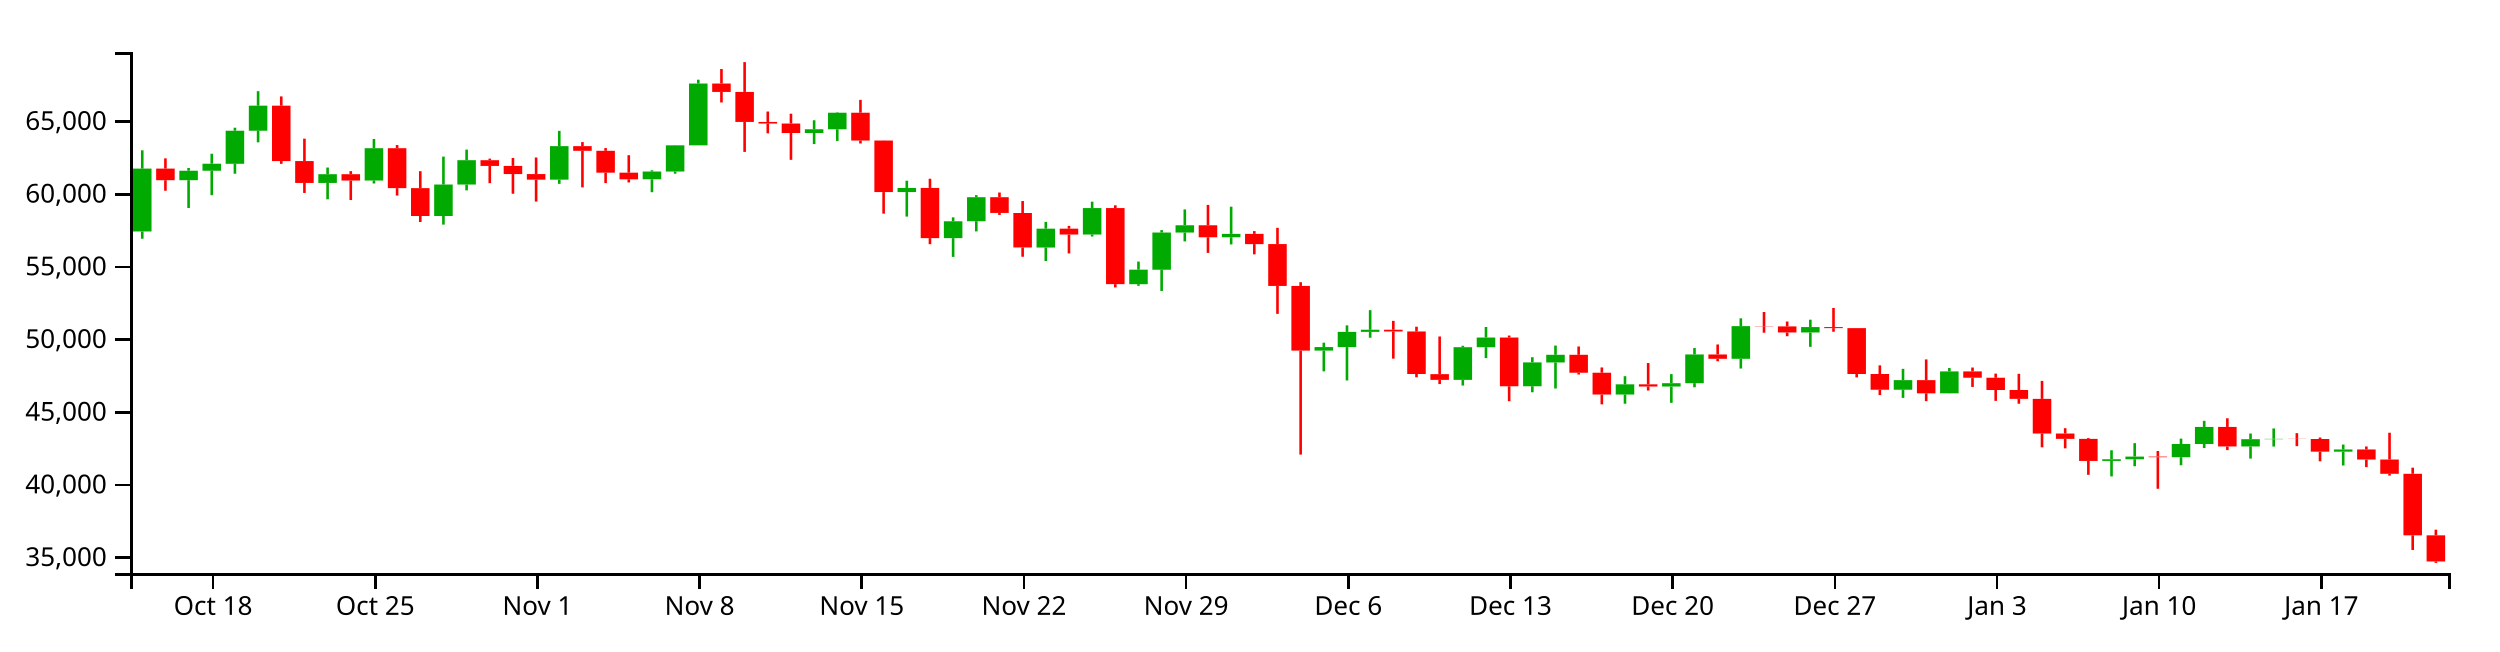
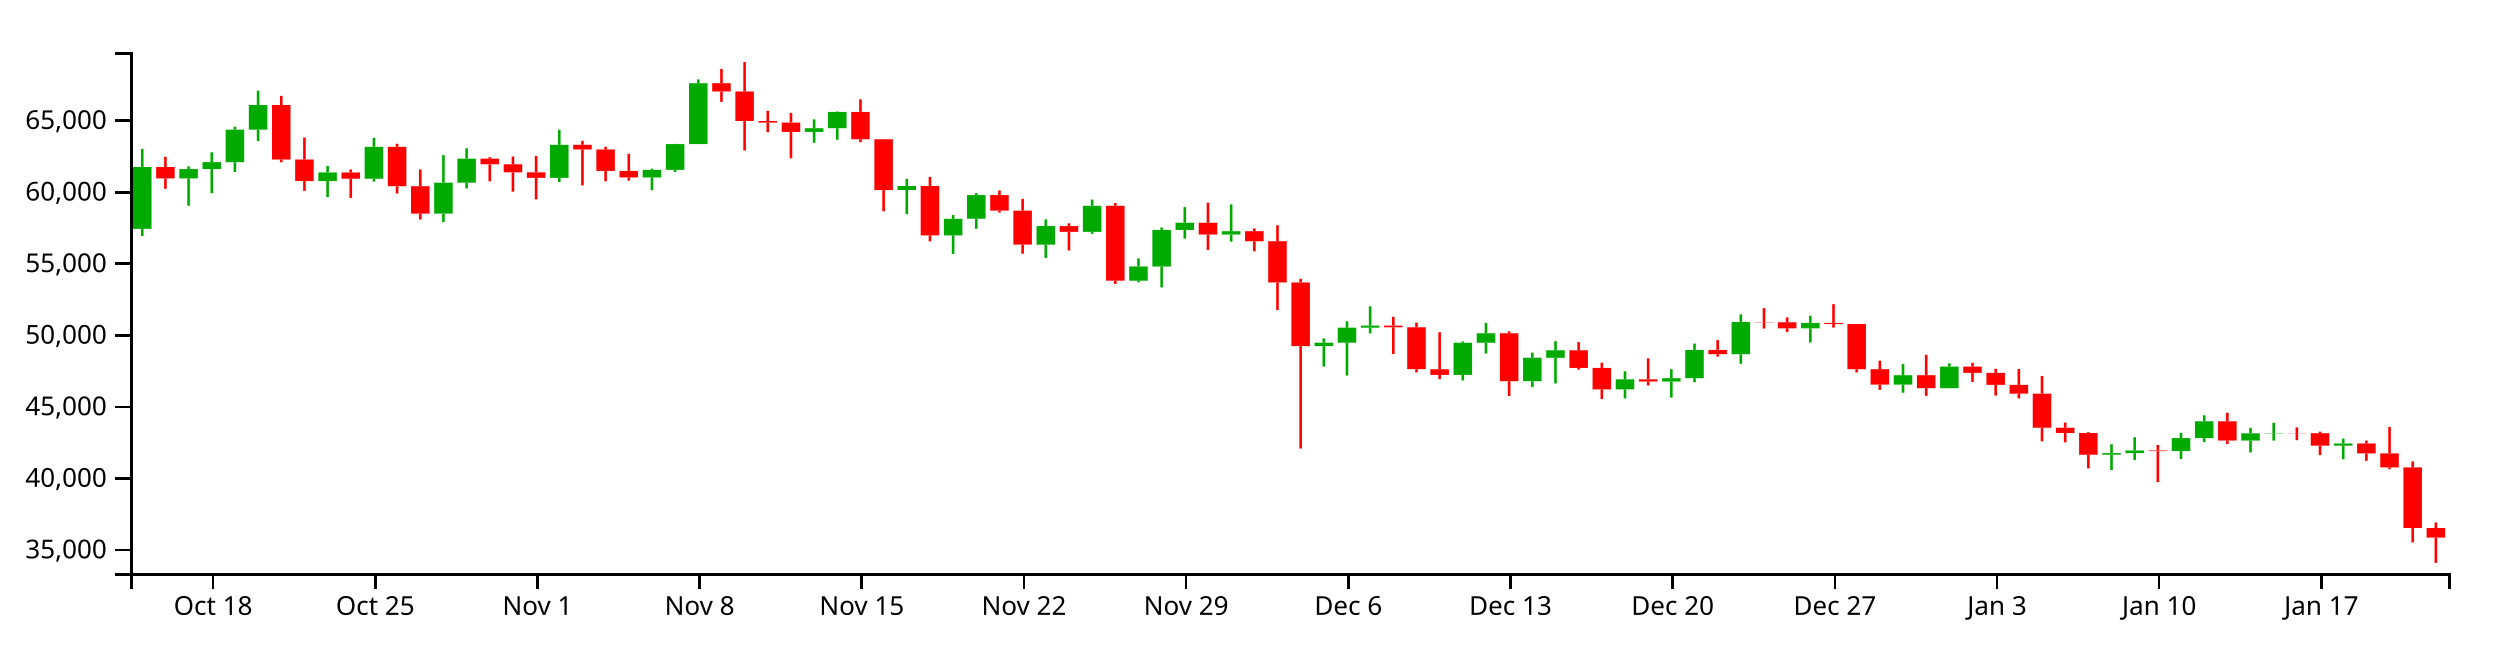
<svg xmlns="http://www.w3.org/2000/svg" version="1.1" width="960" height="250">
  <g transform="translate(50,20)">
    <style>.axis path,.axis line{fill:none;stroke:#000;shape-rendering:crispEdges;}path.candle{stroke:#000000;}path.candle.body{stroke-width:0;}path.candle.up{fill:#00AA00;stroke:#00AA00;}path.candle.down{fill:#FF0000;stroke:#FF0000;}</style>
    <g class="candlestick">
      <g class="data">
-         <path class="candle body up" d="M 1.068 68.892 l 7.117 0 L 8.185 44.751 l -7.117 0 L 1.068 68.892 M 18.86 49.199 l 7.117 0 L 25.978 45.555 l -7.117 0 L 18.86 49.199 M 27.757 45.555 l 7.117 0 L 34.874 42.867 l -7.117 0 L 27.757 45.555 M 36.653 42.891 l 7.117 0 L 43.77 30.191 l -7.117 0 L 36.653 42.891 M 45.55 30.191 l 7.117 0 L 52.667 20.585 l -7.117 0 L 45.55 30.191 M 72.239 50.245 l 7.117 0 L 79.356 46.904 l -7.117 0 L 72.239 50.245 M 90.032 49.33 l 7.117 0 L 97.149 36.9 l -7.117 0 L 90.032 49.33 M 116.721 62.944 l 7.117 0 L 123.838 50.872 l -7.117 0 L 116.721 62.944 M 125.618 50.872 l 7.117 0 L 132.735 41.506 l -7.117 0 L 125.618 50.872 M 161.204 49.001 l 7.117 0 L 168.321 36.112 l -7.117 0 L 161.204 49.001 M 196.789 48.839 l 7.117 0 L 203.906 45.878 l -7.117 0 L 196.789 48.839 M 205.686 45.878 l 7.117 0 L 212.803 35.813 l -7.117 0 L 205.686 45.878 M 214.582 35.813 l 7.117 0 L 221.699 12.075 l -7.117 0 L 214.582 35.813 M 259.064 31.075 l 7.117 0 L 266.182 29.636 l -7.117 0 L 259.064 31.075 M 267.961 29.636 l 7.117 0 L 275.078 23.278 l -7.117 0 L 267.961 29.636 M 294.65 53.758 l 7.117 0 L 301.767 52.162 l -7.117 0 L 294.65 53.758 M 312.443 71.439 l 7.117 0 L 319.56 64.96 l -7.117 0 L 312.443 71.439 M 321.339 64.933 l 7.117 0 L 328.457 55.72 l -7.117 0 L 321.339 64.933 M 348.029 75.055 l 7.117 0 L 355.146 67.812 l -7.117 0 L 348.029 75.055 M 365.822 70.062 l 7.117 0 L 372.939 59.891 l -7.117 0 L 365.822 70.062 M 383.615 89.123 l 7.117 0 L 390.732 83.556 l -7.117 0 L 383.615 89.123 M 392.511 83.581 l 7.117 0 L 399.628 69.299 l -7.117 0 L 392.511 83.581 M 401.407 69.299 l 7.117 0 L 408.525 66.501 l -7.117 0 L 401.407 69.299 M 419.2 71.11 l 7.117 0 L 426.317 69.806 l -7.117 0 L 419.2 71.11 M 454.786 114.641 l 7.117 0 L 461.903 113.28 l -7.117 0 L 454.786 114.641 M 463.683 113.28 l 7.117 0 L 470.8 107.443 l -7.117 0 L 463.683 113.28 M 472.579 107.443 l 7.117 0 L 479.696 106.622 l -7.117 0 L 472.579 107.443 M 508.165 125.873 l 7.117 0 L 515.282 113.315 l -7.117 0 L 508.165 125.873 M 517.061 113.315 l 7.117 0 L 524.178 109.609 l -7.117 0 L 517.061 113.315 M 534.854 128.316 l 7.117 0 L 541.971 119.159 l -7.117 0 L 534.854 128.316 M 543.75 119.194 l 7.117 0 L 550.868 116.246 l -7.117 0 L 543.75 119.194 M 570.44 131.492 l 7.117 0 L 577.557 127.581 l -7.117 0 L 570.44 131.492 M 588.233 128.437 l 7.117 0 L 595.35 127.136 l -7.117 0 L 588.233 128.437 M 597.129 127.136 l 7.117 0 L 604.246 116.107 l -7.117 0 L 597.129 127.136 M 614.922 117.791 l 7.117 0 L 622.039 105.228 l -7.117 0 L 614.922 117.791 M 641.611 107.679 l 7.117 0 L 648.729 105.581 l -7.117 0 L 641.611 107.679 M 677.197 129.646 l 7.117 0 L 684.314 125.982 l -7.117 0 L 677.197 129.646 M 694.99 131.028 l 7.117 0 L 702.107 122.623 l -7.117 0 L 694.99 131.028 M 757.265 156.989 l 7.117 0 L 764.382 156.357 l -7.117 0 L 757.265 156.989 M 766.162 156.357 l 7.117 0 L 773.279 155.324 l -7.117 0 L 766.162 156.357 M 783.954 155.56 l 7.117 0 L 791.072 150.498 l -7.117 0 L 783.954 155.56 M 792.851 150.498 l 7.117 0 L 799.968 143.947 l -7.117 0 L 792.851 150.498 M 810.644 151.452 l 7.117 0 L 817.761 148.652 l -7.117 0 L 810.644 151.452 M 819.54 148.652 l 7.117 0 L 826.657 148.516 l -7.117 0 L 819.54 148.652 M 846.23 153.443 l 7.117 0 L 853.347 152.603 l -7.117 0 L 846.23 153.443" />
-         <path class="candle body down" d="M 9.964 44.751 l 7.117 0 L 17.081 49.199 l -7.117 0 L 9.964 44.751 M 54.446 20.585 l 7.117 0 L 61.563 41.844 l -7.117 0 L 54.446 20.585 M 63.343 41.844 l 7.117 0 L 70.46 50.245 l -7.117 0 L 63.343 41.844 M 81.136 46.904 l 7.117 0 L 88.253 49.33 l -7.117 0 L 81.136 46.904 M 98.928 36.9 l 7.117 0 L 106.046 52.251 l -7.117 0 L 98.928 36.9 M 107.825 52.251 l 7.117 0 L 114.942 62.944 l -7.117 0 L 107.825 52.251 M 134.514 41.506 l 7.117 0 L 141.631 43.708 l -7.117 0 L 134.514 41.506 M 143.411 43.708 l 7.117 0 L 150.528 46.831 l -7.117 0 L 143.411 43.708 M 152.307 46.831 l 7.117 0 L 159.424 49.001 l -7.117 0 L 152.307 46.831 M 170.1 36.109 l 7.117 0 L 177.217 37.918 l -7.117 0 L 170.1 36.109 M 178.996 37.918 l 7.117 0 L 186.114 46.3 l -7.117 0 L 178.996 37.918 M 187.893 46.3 l 7.117 0 L 195.01 48.856 l -7.117 0 L 187.893 46.3 M 223.479 12.075 l 7.117 0 L 230.596 15.303 l -7.117 0 L 223.479 12.075 M 232.375 15.303 l 7.117 0 L 239.492 26.832 l -7.117 0 L 232.375 15.303 M 241.271 26.832 l 7.117 0 L 248.389 27.436 l -7.117 0 L 241.271 26.832 M 250.168 27.436 l 7.117 0 L 257.285 31.075 l -7.117 0 L 250.168 27.436 M 276.857 23.278 l 7.117 0 L 283.974 33.953 l -7.117 0 L 276.857 23.278 M 285.754 33.953 l 7.117 0 L 292.871 53.758 l -7.117 0 L 285.754 33.953 M 303.547 52.162 l 7.117 0 L 310.664 71.439 l -7.117 0 L 303.547 52.162 M 330.236 55.72 l 7.117 0 L 337.353 61.779 l -7.117 0 L 330.236 55.72 M 339.132 61.803 l 7.117 0 L 346.25 75.036 l -7.117 0 L 339.132 61.803 M 356.925 67.812 l 7.117 0 L 364.042 70.062 l -7.117 0 L 356.925 67.812 M 374.718 59.891 l 7.117 0 L 381.835 89.108 l -7.117 0 L 374.718 59.891 M 410.304 66.501 l 7.117 0 L 417.421 71.11 l -7.117 0 L 410.304 66.501 M 428.097 69.806 l 7.117 0 L 435.214 73.735 l -7.117 0 L 428.097 69.806 M 436.993 73.713 l 7.117 0 L 444.11 89.808 l -7.117 0 L 436.993 73.713 M 445.89 89.808 l 7.117 0 L 453.007 114.641 l -7.117 0 L 445.89 89.808 M 481.475 106.622 l 7.117 0 L 488.593 107.28 l -7.117 0 L 481.475 106.622 M 490.372 107.28 l 7.117 0 L 497.489 123.611 l -7.117 0 L 490.372 107.28 M 499.268 123.666 l 7.117 0 L 506.385 125.873 l -7.117 0 L 499.268 123.666 M 525.958 109.609 l 7.117 0 L 533.075 128.316 l -7.117 0 L 525.958 109.609 M 552.647 116.246 l 7.117 0 L 559.764 123.127 l -7.117 0 L 552.647 116.246 M 561.543 123.127 l 7.117 0 L 568.661 131.507 l -7.117 0 L 561.543 123.127 M 579.336 127.581 l 7.117 0 L 586.453 128.437 l -7.117 0 L 579.336 127.581 M 606.026 116.12 l 7.117 0 L 613.143 117.792 l -7.117 0 L 606.026 116.12 M 623.818 105.228 l 7.117 0 L 630.936 105.333 l -7.117 0 L 623.818 105.228 M 632.715 105.333 l 7.117 0 L 639.832 107.679 l -7.117 0 L 632.715 105.333 M 650.508 105.581 l 7.117 0 L 657.625 105.995 l -7.117 0 L 650.508 105.581 M 659.404 105.995 l 7.117 0 L 666.521 123.622 l -7.117 0 L 659.404 105.995 M 668.301 123.622 l 7.117 0 L 675.418 129.646 l -7.117 0 L 668.301 123.622 M 686.094 125.982 l 7.117 0 L 693.211 131.028 l -7.117 0 L 686.094 125.982 M 703.886 122.623 l 7.117 0 L 711.004 125.06 l -7.117 0 L 703.886 122.623 M 712.783 125.06 l 7.117 0 L 719.9 129.749 l -7.117 0 L 712.783 125.06 M 721.679 129.749 l 7.117 0 L 728.796 133.177 l -7.117 0 L 721.679 129.749 M 730.576 133.177 l 7.117 0 L 737.693 146.468 l -7.117 0 L 730.576 133.177 M 739.472 146.468 l 7.117 0 L 746.589 148.527 l -7.117 0 L 739.472 146.468 M 748.369 148.527 l 7.117 0 L 755.486 156.989 l -7.117 0 L 748.369 148.527 M 775.058 155.324 l 7.117 0 L 782.175 155.56 l -7.117 0 L 775.058 155.324 M 801.747 143.948 l 7.117 0 L 808.864 151.442 l -7.117 0 L 801.747 143.948 M 828.437 148.516 l 7.117 0 L 835.554 148.586 l -7.117 0 L 828.437 148.516 M 837.333 148.586 l 7.117 0 L 844.45 153.443 l -7.117 0 L 837.333 148.586 M 855.126 152.603 l 7.117 0 L 862.243 156.467 l -7.117 0 L 855.126 152.603 M 864.022 156.467 l 7.117 0 L 871.14 161.932 l -7.117 0 L 864.022 156.467 M 872.919 161.932 l 7.117 0 L 880.036 185.577 l -7.117 0 L 872.919 161.932 M 881.815 185.577 l 7.117 0 L 888.932 195.592 l -7.117 0 L 881.815 185.577" />
+         <path class="candle body up" d="M 1.068 67.883 l 7.117 0 L 8.185 44.117 l -7.117 0 L 1.068 67.883 M 18.86 48.496 l 7.117 0 L 25.978 44.909 l -7.117 0 L 18.86 48.496 M 27.757 44.909 l 7.117 0 L 34.874 42.262 l -7.117 0 L 27.757 44.909 M 36.653 42.286 l 7.117 0 L 43.77 29.783 l -7.117 0 L 36.653 42.286 M 45.55 29.783 l 7.117 0 L 52.667 20.326 l -7.117 0 L 45.55 29.783 M 72.239 49.526 l 7.117 0 L 79.356 46.236 l -7.117 0 L 72.239 49.526 M 90.032 48.624 l 7.117 0 L 97.149 36.388 l -7.117 0 L 90.032 48.624 M 116.721 62.027 l 7.117 0 L 123.838 50.143 l -7.117 0 L 116.721 62.027 M 125.618 50.143 l 7.117 0 L 132.735 40.922 l -7.117 0 L 125.618 50.143 M 161.204 48.301 l 7.117 0 L 168.321 35.612 l -7.117 0 L 161.204 48.301 M 196.789 48.141 l 7.117 0 L 203.906 45.226 l -7.117 0 L 196.789 48.141 M 205.686 45.226 l 7.117 0 L 212.803 35.317 l -7.117 0 L 205.686 45.226 M 214.582 35.317 l 7.117 0 L 221.699 11.948 l -7.117 0 L 214.582 35.317 M 259.064 30.653 l 7.117 0 L 266.182 29.237 l -7.117 0 L 259.064 30.653 M 267.961 29.237 l 7.117 0 L 275.078 22.976 l -7.117 0 L 267.961 29.237 M 294.65 52.984 l 7.117 0 L 301.767 51.413 l -7.117 0 L 294.65 52.984 M 312.443 70.391 l 7.117 0 L 319.56 64.012 l -7.117 0 L 312.443 70.391 M 321.339 63.986 l 7.117 0 L 328.457 54.915 l -7.117 0 L 321.339 63.986 M 348.029 73.951 l 7.117 0 L 355.146 66.821 l -7.117 0 L 348.029 73.951 M 365.822 69.035 l 7.117 0 L 372.939 59.022 l -7.117 0 L 365.822 69.035 M 383.615 87.801 l 7.117 0 L 390.732 82.32 l -7.117 0 L 383.615 87.801 M 392.511 82.345 l 7.117 0 L 399.628 68.285 l -7.117 0 L 392.511 82.345 M 401.407 68.285 l 7.117 0 L 408.525 65.529 l -7.117 0 L 401.407 68.285 M 419.2 70.067 l 7.117 0 L 426.317 68.784 l -7.117 0 L 419.2 70.067 M 454.786 112.924 l 7.117 0 L 461.903 111.583 l -7.117 0 L 454.786 112.924 M 463.683 111.583 l 7.117 0 L 470.8 105.837 l -7.117 0 L 463.683 111.583 M 472.579 105.837 l 7.117 0 L 479.696 105.029 l -7.117 0 L 472.579 105.837 M 508.165 123.981 l 7.117 0 L 515.282 111.618 l -7.117 0 L 508.165 123.981 M 517.061 111.618 l 7.117 0 L 524.178 107.969 l -7.117 0 L 517.061 111.618 M 534.854 126.386 l 7.117 0 L 541.971 117.371 l -7.117 0 L 534.854 126.386 M 543.75 117.405 l 7.117 0 L 550.868 114.503 l -7.117 0 L 543.75 117.405 M 570.44 129.513 l 7.117 0 L 577.557 125.663 l -7.117 0 L 570.44 129.513 M 588.233 126.505 l 7.117 0 L 595.35 125.225 l -7.117 0 L 588.233 126.505 M 597.129 125.225 l 7.117 0 L 604.246 114.367 l -7.117 0 L 597.129 125.225 M 614.922 116.025 l 7.117 0 L 622.039 103.656 l -7.117 0 L 614.922 116.025 M 641.611 106.069 l 7.117 0 L 648.729 104.004 l -7.117 0 L 641.611 106.069 M 677.197 127.695 l 7.117 0 L 684.314 124.089 l -7.117 0 L 677.197 127.695 M 694.99 129.056 l 7.117 0 L 702.107 120.781 l -7.117 0 L 694.99 129.056 M 757.265 154.614 l 7.117 0 L 764.382 153.992 l -7.117 0 L 757.265 154.614 M 766.162 153.992 l 7.117 0 L 773.279 152.976 l -7.117 0 L 766.162 153.992 M 783.954 153.207 l 7.117 0 L 791.072 148.224 l -7.117 0 L 783.954 153.207 M 792.851 148.224 l 7.117 0 L 799.968 141.775 l -7.117 0 L 792.851 148.224 M 810.644 149.163 l 7.117 0 L 817.761 146.406 l -7.117 0 L 810.644 149.163 M 819.54 146.406 l 7.117 0 L 826.657 146.273 l -7.117 0 L 819.54 146.406 M 846.23 151.124 l 7.117 0 L 853.347 150.297 l -7.117 0 L 846.23 151.124" />
+         <path class="candle body down" d="M 9.964 44.117 l 7.117 0 L 17.081 48.496 l -7.117 0 L 9.964 44.117 M 54.446 20.326 l 7.117 0 L 61.563 41.255 l -7.117 0 L 54.446 20.326 M 63.343 41.255 l 7.117 0 L 70.46 49.526 l -7.117 0 L 63.343 41.255 M 81.136 46.236 l 7.117 0 L 88.253 48.624 l -7.117 0 L 81.136 46.236 M 98.928 36.388 l 7.117 0 L 106.046 51.501 l -7.117 0 L 98.928 36.388 M 107.825 51.501 l 7.117 0 L 114.942 62.027 l -7.117 0 L 107.825 51.501 M 134.514 40.922 l 7.117 0 L 141.631 43.09 l -7.117 0 L 134.514 40.922 M 143.411 43.09 l 7.117 0 L 150.528 46.165 l -7.117 0 L 143.411 43.09 M 152.307 46.165 l 7.117 0 L 159.424 48.301 l -7.117 0 L 152.307 46.165 M 170.1 35.609 l 7.117 0 L 177.217 37.39 l -7.117 0 L 170.1 35.609 M 178.996 37.39 l 7.117 0 L 186.114 45.641 l -7.117 0 L 178.996 37.39 M 187.893 45.641 l 7.117 0 L 195.01 48.158 l -7.117 0 L 187.893 45.641 M 223.479 11.948 l 7.117 0 L 230.596 15.125 l -7.117 0 L 223.479 11.948 M 232.375 15.125 l 7.117 0 L 239.492 26.475 l -7.117 0 L 232.375 15.125 M 241.271 26.475 l 7.117 0 L 248.389 27.07 l -7.117 0 L 241.271 26.475 M 250.168 27.07 l 7.117 0 L 257.285 30.653 l -7.117 0 L 250.168 27.07 M 276.857 22.976 l 7.117 0 L 283.974 33.486 l -7.117 0 L 276.857 22.976 M 285.754 33.486 l 7.117 0 L 292.871 52.984 l -7.117 0 L 285.754 33.486 M 303.547 51.413 l 7.117 0 L 310.664 70.391 l -7.117 0 L 303.547 51.413 M 330.236 54.915 l 7.117 0 L 337.353 60.881 l -7.117 0 L 330.236 54.915 M 339.132 60.905 l 7.117 0 L 346.25 73.933 l -7.117 0 L 339.132 60.905 M 356.925 66.821 l 7.117 0 L 364.042 69.035 l -7.117 0 L 356.925 66.821 M 374.718 59.022 l 7.117 0 L 381.835 87.786 l -7.117 0 L 374.718 59.022 M 410.304 65.529 l 7.117 0 L 417.421 70.067 l -7.117 0 L 410.304 65.529 M 428.097 68.784 l 7.117 0 L 435.214 72.651 l -7.117 0 L 428.097 68.784 M 436.993 72.63 l 7.117 0 L 444.11 88.475 l -7.117 0 L 436.993 72.63 M 445.89 88.475 l 7.117 0 L 453.007 112.923 l -7.117 0 L 445.89 88.475 M 481.475 105.029 l 7.117 0 L 488.593 105.676 l -7.117 0 L 481.475 105.029 M 490.372 105.676 l 7.117 0 L 497.489 121.754 l -7.117 0 L 490.372 105.676 M 499.268 121.808 l 7.117 0 L 506.385 123.981 l -7.117 0 L 499.268 121.808 M 525.958 107.969 l 7.117 0 L 533.075 126.387 l -7.117 0 L 525.958 107.969 M 552.647 114.503 l 7.117 0 L 559.764 121.278 l -7.117 0 L 552.647 114.503 M 561.543 121.278 l 7.117 0 L 568.661 129.528 l -7.117 0 L 561.543 121.278 M 579.336 125.663 l 7.117 0 L 586.453 126.505 l -7.117 0 L 579.336 125.663 M 606.026 114.379 l 7.117 0 L 613.143 116.025 l -7.117 0 L 606.026 114.379 M 623.818 103.656 l 7.117 0 L 630.936 103.759 l -7.117 0 L 623.818 103.656 M 632.715 103.759 l 7.117 0 L 639.832 106.069 l -7.117 0 L 632.715 103.759 M 650.508 104.004 l 7.117 0 L 657.625 104.411 l -7.117 0 L 650.508 104.004 M 659.404 104.411 l 7.117 0 L 666.521 121.765 l -7.117 0 L 659.404 104.411 M 668.301 121.765 l 7.117 0 L 675.418 127.695 l -7.117 0 L 668.301 121.765 M 686.094 124.089 l 7.117 0 L 693.211 129.056 l -7.117 0 L 686.094 124.089 M 703.886 120.781 l 7.117 0 L 711.004 123.18 l -7.117 0 L 703.886 120.781 M 712.783 123.18 l 7.117 0 L 719.9 127.797 l -7.117 0 L 712.783 123.18 M 721.679 127.797 l 7.117 0 L 728.796 131.172 l -7.117 0 L 721.679 127.797 M 730.576 131.172 l 7.117 0 L 737.693 144.257 l -7.117 0 L 730.576 131.172 M 739.472 144.257 l 7.117 0 L 746.589 146.284 l -7.117 0 L 739.472 144.257 M 748.369 146.284 l 7.117 0 L 755.486 154.614 l -7.117 0 L 748.369 146.284 M 775.058 152.976 l 7.117 0 L 782.175 153.207 l -7.117 0 L 775.058 152.976 M 801.747 141.775 l 7.117 0 L 808.864 149.153 l -7.117 0 L 801.747 141.775 M 828.437 146.273 l 7.117 0 L 835.554 146.342 l -7.117 0 L 828.437 146.273 M 837.333 146.342 l 7.117 0 L 844.45 151.124 l -7.117 0 L 837.333 146.342 M 855.126 150.297 l 7.117 0 L 862.243 154.1 l -7.117 0 L 855.126 150.297 M 864.022 154.1 l 7.117 0 L 871.14 159.481 l -7.117 0 L 864.022 154.1 M 872.919 159.481 l 7.117 0 L 880.036 182.759 l -7.117 0 L 872.919 159.481 M 881.815 182.759 l 7.117 0 L 888.932 186.433 l -7.117 0 L 881.815 182.759" />
        <path class="candle body equal" />
-         <path class="candle wick up" d="M 4.626 37.714 L 4.626 44.751 M 4.626 68.892 L 4.626 71.671 M 22.419 44.494 L 22.419 45.555 M 22.419 49.199 L 22.419 59.876 M 31.315 39.038 L 31.315 42.867 M 31.315 45.555 L 31.315 54.955 M 40.212 29.045 L 40.212 30.191 M 40.212 42.891 L 40.212 46.706 M 49.108 15.011 L 49.108 20.585 M 49.108 30.191 L 49.108 34.653 M 75.798 44.331 L 75.798 46.904 M 75.798 50.245 L 75.798 56.531 M 93.591 33.373 L 93.591 36.9 M 93.591 49.33 L 93.591 50.459 M 120.28 40.137 L 120.28 50.872 M 120.28 62.944 L 120.28 66.256 M 129.176 37.452 L 129.176 41.506 M 129.176 50.872 L 129.176 53.111 M 164.762 30.251 L 164.762 36.112 M 164.762 49.001 L 164.762 50.6 M 200.348 45.376 L 200.348 45.878 M 200.348 48.839 L 200.348 53.808 M 209.244 35.742 L 209.244 35.813 M 209.244 45.878 L 209.244 46.703 M 218.141 10.606 L 218.141 12.075 M 218.141 35.813 L 218.141 35.813 M 262.623 26.175 L 262.623 29.636 M 262.623 31.075 L 262.623 35.329 M 271.519 23.102 L 271.519 23.278 M 271.519 29.636 L 271.519 34.123 M 298.209 49.397 L 298.209 52.162 M 298.209 53.758 L 298.209 63.169 M 316.002 63.465 L 316.002 64.96 M 316.002 71.439 L 316.002 78.649 M 324.898 54.952 L 324.898 55.72 M 324.898 64.933 L 324.898 68.863 M 351.587 65.196 L 351.587 67.812 M 351.587 75.055 L 351.587 80.229 M 369.38 57.443 L 369.38 59.891 M 369.38 70.062 L 369.38 70.834 M 387.173 80.436 L 387.173 83.556 M 387.173 89.123 L 387.173 89.758 M 396.07 68.35 L 396.07 69.299 M 396.07 83.581 L 396.07 91.731 M 404.966 60.418 L 404.966 66.501 M 404.966 69.299 L 404.966 72.695 M 422.759 59.37 L 422.759 69.806 M 422.759 71.11 L 422.759 73.86 M 458.345 111.59 L 458.345 113.28 M 458.345 114.641 L 458.345 122.598 M 467.241 104.936 L 467.241 107.443 M 467.241 113.28 L 467.241 126.099 M 476.138 99.101 L 476.138 106.622 M 476.138 107.443 L 476.138 109.688 M 511.723 112.781 L 511.723 113.315 M 511.723 125.873 L 511.723 128.047 M 520.62 105.573 L 520.62 109.609 M 520.62 113.315 L 520.62 117.513 M 538.413 117.165 L 538.413 119.159 M 538.413 128.316 L 538.413 130.621 M 547.309 112.701 L 547.309 116.246 M 547.309 119.194 L 547.309 129.186 M 573.998 124.467 L 573.998 127.581 M 573.998 131.492 L 573.998 135.031 M 591.791 123.656 L 591.791 127.136 M 591.791 128.437 L 591.791 134.702 M 600.688 113.656 L 600.688 116.107 M 600.688 127.136 L 600.688 128.723 M 618.481 102.234 L 618.481 105.228 M 618.481 117.791 L 618.481 121.519 M 645.17 102.765 L 645.17 105.581 M 645.17 107.679 L 645.17 113.193 M 680.756 121.633 L 680.756 125.982 M 680.756 129.646 L 680.756 132.798 M 698.549 121.328 L 698.549 122.623 M 698.549 131.028 L 698.549 131.076 M 760.824 152.894 L 760.824 156.357 M 760.824 156.989 L 760.824 162.937 M 769.72 150.177 L 769.72 155.324 M 769.72 156.357 L 769.72 159.034 M 787.513 148.428 L 787.513 150.498 M 787.513 155.56 L 787.513 158.65 M 796.409 141.607 L 796.409 143.947 M 796.409 150.498 L 796.409 152.057 M 814.202 146.481 L 814.202 148.652 M 814.202 151.452 L 814.202 156.099 M 823.099 144.521 L 823.099 148.516 M 823.099 148.652 L 823.099 151.471 M 849.788 150.711 L 849.788 152.603 M 849.788 153.443 L 849.788 158.755" style="stroke-width: 1px;" />
-         <path class="candle wick down" d="M 13.523 40.81 L 13.523 44.751 M 13.523 49.199 L 13.523 53.25 M 58.005 17.022 L 58.005 20.585 M 58.005 41.844 L 58.005 42.922 M 66.901 33.252 L 66.901 41.844 M 66.901 50.245 L 66.901 54.087 M 84.694 45.714 L 84.694 46.904 M 84.694 49.33 L 84.694 56.819 M 102.487 35.702 L 102.487 36.9 M 102.487 52.251 L 102.487 55.105 M 111.383 45.736 L 111.383 52.251 M 111.383 62.944 L 111.383 65.252 M 138.073 40.917 L 138.073 41.506 M 138.073 43.708 L 138.073 50.33 M 146.969 40.66 L 146.969 43.708 M 146.969 46.831 L 146.969 54.392 M 155.866 40.479 L 155.866 46.831 M 155.866 49.001 L 155.866 57.408 M 173.659 34.549 L 173.659 36.109 M 173.659 37.918 L 173.659 51.95 M 182.555 36.858 L 182.555 37.918 M 182.555 46.3 L 182.555 50.308 M 191.451 39.597 L 191.451 46.3 M 191.451 48.856 L 191.451 50.062 M 227.037 6.502 L 227.037 12.075 M 227.037 15.303 L 227.037 19.352 M 235.934 3.846 L 235.934 15.303 M 235.934 26.832 L 235.934 38.329 M 244.83 22.826 L 244.83 26.832 M 244.83 27.436 L 244.83 31.2 M 253.727 23.659 L 253.727 27.436 M 253.727 31.075 L 253.727 41.37 M 280.416 18.35 L 280.416 23.278 M 280.416 33.953 L 280.416 35.107 M 289.312 33.894 L 289.312 33.953 M 289.312 53.758 L 289.312 62.047 M 307.105 48.639 L 307.105 52.162 M 307.105 71.439 L 307.105 73.769 M 333.794 53.921 L 333.794 55.72 M 333.794 61.779 L 333.794 62.535 M 342.691 57.191 L 342.691 61.803 M 342.691 75.036 L 342.691 78.593 M 360.484 66.731 L 360.484 67.812 M 360.484 70.062 L 360.484 77.326 M 378.277 58.832 L 378.277 59.891 M 378.277 89.108 L 378.277 90.372 M 413.862 58.681 L 413.862 66.501 M 413.862 71.11 L 413.862 77.111 M 431.655 68.738 L 431.655 69.806 M 431.655 73.735 L 431.655 77.657 M 440.552 67.485 L 440.552 73.713 M 440.552 89.808 L 440.552 100.532 M 449.448 88.367 L 449.448 89.808 M 449.448 114.641 L 449.448 154.567 M 485.034 103.211 L 485.034 106.622 M 485.034 107.28 L 485.034 117.725 M 493.93 105.457 L 493.93 107.28 M 493.93 123.611 L 493.93 124.871 M 502.827 109.212 L 502.827 123.666 M 502.827 125.873 L 502.827 127.483 M 529.516 108.85 L 529.516 109.609 M 529.516 128.316 L 529.516 134.066 M 556.206 113.056 L 556.206 116.246 M 556.206 123.127 L 556.206 123.805 M 565.102 121.097 L 565.102 123.127 M 565.102 131.507 L 565.102 135.276 M 582.895 119.4 L 582.895 127.581 M 582.895 128.437 L 582.895 129.968 M 609.584 112.276 L 609.584 116.12 M 609.584 117.792 L 609.584 118.72 M 627.377 99.806 L 627.377 105.228 M 627.377 105.333 L 627.377 107.764 M 636.273 103.456 L 636.273 105.333 M 636.273 107.679 L 636.273 109.116 M 654.066 98.254 L 654.066 105.581 M 654.066 105.995 L 654.066 107.404 M 662.963 105.98 L 662.963 105.995 M 662.963 123.622 L 662.963 124.91 M 671.859 120.298 L 671.859 123.622 M 671.859 129.646 L 671.859 131.698 M 689.652 118.014 L 689.652 125.982 M 689.652 131.028 L 689.652 134.037 M 707.445 121.131 L 707.445 122.623 M 707.445 125.06 L 707.445 128.589 M 716.341 123.475 L 716.341 125.06 M 716.341 129.749 L 716.341 133.936 M 725.238 123.545 L 725.238 129.749 M 725.238 133.177 L 725.238 135.031 M 734.134 126.266 L 734.134 133.177 M 734.134 146.468 L 734.134 151.778 M 743.031 144.431 L 743.031 146.468 M 743.031 148.527 L 743.031 152.165 M 751.927 148.172 L 751.927 148.527 M 751.927 156.989 L 751.927 162.328 M 778.617 153.182 L 778.617 155.324 M 778.617 155.56 L 778.617 167.687 M 805.306 140.613 L 805.306 143.948 M 805.306 151.442 L 805.306 152.831 M 831.995 146.335 L 831.995 148.516 M 831.995 148.586 L 831.995 151.321 M 840.892 148.003 L 840.892 148.586 M 840.892 153.443 L 840.892 157.134 M 858.685 151.447 L 858.685 152.603 M 858.685 156.467 L 858.685 159.378 M 867.581 146.167 L 867.581 156.467 M 867.581 161.932 L 867.581 162.645 M 876.477 159.593 L 876.477 161.932 M 876.477 185.577 L 876.477 191.186 M 885.374 183.4 L 885.374 185.577 M 885.374 195.592 L 885.374 196.154" style="stroke-width: 1px;" />
+         <path class="candle wick up" d="M 4.626 37.189 L 4.626 44.117 M 4.626 67.883 L 4.626 70.62 M 22.419 43.864 L 22.419 44.909 M 22.419 48.496 L 22.419 59.007 M 31.315 38.493 L 31.315 42.262 M 31.315 44.909 L 31.315 54.163 M 40.212 28.654 L 40.212 29.783 M 40.212 42.286 L 40.212 46.041 M 49.108 14.838 L 49.108 20.326 M 49.108 29.783 L 49.108 34.175 M 75.798 43.703 L 75.798 46.236 M 75.798 49.526 L 75.798 55.714 M 93.591 32.915 L 93.591 36.388 M 93.591 48.624 L 93.591 49.736 M 120.28 39.574 L 120.28 50.143 M 120.28 62.027 L 120.28 65.289 M 129.176 36.931 L 129.176 40.922 M 129.176 50.143 L 129.176 52.347 M 164.762 29.841 L 164.762 35.612 M 164.762 48.301 L 164.762 49.875 M 200.348 44.732 L 200.348 45.226 M 200.348 48.141 L 200.348 53.033 M 209.244 35.247 L 209.244 35.317 M 209.244 45.226 L 209.244 46.038 M 218.141 10.502 L 218.141 11.948 M 218.141 35.317 L 218.141 35.317 M 262.623 25.829 L 262.623 29.237 M 262.623 30.653 L 262.623 34.841 M 271.519 22.804 L 271.519 22.976 M 271.519 29.237 L 271.519 33.654 M 298.209 48.69 L 298.209 51.413 M 298.209 52.984 L 298.209 62.25 M 316.002 62.541 L 316.002 64.012 M 316.002 70.391 L 316.002 77.489 M 324.898 54.16 L 324.898 54.915 M 324.898 63.986 L 324.898 67.855 M 351.587 64.245 L 351.587 66.821 M 351.587 73.951 L 351.587 79.045 M 369.38 56.612 L 369.38 59.022 M 369.38 69.035 L 369.38 69.795 M 387.173 79.248 L 387.173 82.32 M 387.173 87.801 L 387.173 88.426 M 396.07 67.349 L 396.07 68.285 M 396.07 82.345 L 396.07 90.368 M 404.966 59.54 L 404.966 65.529 M 404.966 68.285 L 404.966 71.627 M 422.759 58.509 L 422.759 68.784 M 422.759 70.067 L 422.759 72.774 M 458.345 109.92 L 458.345 111.583 M 458.345 112.924 L 458.345 120.756 M 467.241 103.368 L 467.241 105.837 M 467.241 111.583 L 467.241 124.203 M 476.138 97.624 L 476.138 105.029 M 476.138 105.837 L 476.138 108.047 M 511.723 111.092 L 511.723 111.618 M 511.723 123.981 L 511.723 126.121 M 520.62 103.995 L 520.62 107.969 M 520.62 111.618 L 520.62 115.751 M 538.413 115.408 L 538.413 117.371 M 538.413 126.386 L 538.413 128.655 M 547.309 111.014 L 547.309 114.503 M 547.309 117.405 L 547.309 127.242 M 573.998 122.597 L 573.998 125.663 M 573.998 129.513 L 573.998 132.997 M 591.791 121.799 L 591.791 125.225 M 591.791 126.505 L 591.791 132.673 M 600.688 111.954 L 600.688 114.367 M 600.688 125.225 L 600.688 126.786 M 618.481 100.709 L 618.481 103.656 M 618.481 116.025 L 618.481 119.695 M 645.17 101.231 L 645.17 104.004 M 645.17 106.069 L 645.17 111.497 M 680.756 119.807 L 680.756 124.089 M 680.756 127.695 L 680.756 130.798 M 698.549 119.506 L 698.549 120.781 M 698.549 129.056 L 698.549 129.104 M 760.824 150.583 L 760.824 153.992 M 760.824 154.614 L 760.824 160.47 M 769.72 147.908 L 769.72 152.976 M 769.72 153.992 L 769.72 156.628 M 787.513 146.186 L 787.513 148.224 M 787.513 153.207 L 787.513 156.25 M 796.409 139.471 L 796.409 141.775 M 796.409 148.224 L 796.409 149.759 M 814.202 144.27 L 814.202 146.406 M 814.202 149.163 L 814.202 153.738 M 823.099 142.339 L 823.099 146.273 M 823.099 146.406 L 823.099 149.182 M 849.788 148.434 L 849.788 150.297 M 849.788 151.124 L 849.788 156.354" style="stroke-width: 1px;" />
+         <path class="candle wick down" d="M 13.523 40.237 L 13.523 44.117 M 13.523 48.496 L 13.523 52.484 M 58.005 16.818 L 58.005 20.326 M 58.005 41.255 L 58.005 42.316 M 66.901 32.796 L 66.901 41.255 M 66.901 49.526 L 66.901 53.308 M 84.694 45.064 L 84.694 46.236 M 84.694 48.624 L 84.694 55.997 M 102.487 35.208 L 102.487 36.388 M 102.487 51.501 L 102.487 54.311 M 111.383 45.086 L 111.383 51.501 M 111.383 62.027 L 111.383 64.3 M 138.073 40.342 L 138.073 40.922 M 138.073 43.09 L 138.073 49.609 M 146.969 40.089 L 146.969 43.09 M 146.969 46.165 L 146.969 53.608 M 155.866 39.911 L 155.866 46.165 M 155.866 48.301 L 155.866 56.578 M 173.659 34.073 L 173.659 35.609 M 173.659 37.39 L 173.659 51.204 M 182.555 36.346 L 182.555 37.39 M 182.555 45.641 L 182.555 49.587 M 191.451 39.043 L 191.451 45.641 M 191.451 48.158 L 191.451 49.346 M 227.037 6.461 L 227.037 11.948 M 227.037 15.125 L 227.037 19.111 M 235.934 3.846 L 235.934 15.125 M 235.934 26.475 L 235.934 37.794 M 244.83 22.531 L 244.83 26.475 M 244.83 27.07 L 244.83 30.775 M 253.727 23.352 L 253.727 27.07 M 253.727 30.653 L 253.727 40.789 M 280.416 18.125 L 280.416 22.976 M 280.416 33.486 L 280.416 34.622 M 289.312 33.428 L 289.312 33.486 M 289.312 52.984 L 289.312 61.145 M 307.105 47.944 L 307.105 51.413 M 307.105 70.391 L 307.105 72.685 M 333.794 53.144 L 333.794 54.915 M 333.794 60.881 L 333.794 61.625 M 342.691 56.364 L 342.691 60.905 M 342.691 73.933 L 342.691 77.434 M 360.484 65.756 L 360.484 66.821 M 360.484 69.035 L 360.484 76.187 M 378.277 57.979 L 378.277 59.022 M 378.277 87.786 L 378.277 89.03 M 413.862 57.831 L 413.862 65.529 M 413.862 70.067 L 413.862 75.975 M 431.655 67.732 L 431.655 68.784 M 431.655 72.651 L 431.655 76.512 M 440.552 66.498 L 440.552 72.63 M 440.552 88.475 L 440.552 99.033 M 449.448 87.057 L 449.448 88.475 M 449.448 112.923 L 449.448 152.23 M 485.034 101.671 L 485.034 105.029 M 485.034 105.676 L 485.034 115.96 M 493.93 103.881 L 493.93 105.676 M 493.93 121.754 L 493.93 122.994 M 502.827 107.579 L 502.827 121.808 M 502.827 123.981 L 502.827 125.566 M 529.516 107.222 L 529.516 107.969 M 529.516 126.387 L 529.516 132.047 M 556.206 111.363 L 556.206 114.503 M 556.206 121.278 L 556.206 121.945 M 565.102 119.279 L 565.102 121.278 M 565.102 129.528 L 565.102 133.238 M 582.895 117.608 L 582.895 125.663 M 582.895 126.505 L 582.895 128.012 M 609.584 110.595 L 609.584 114.379 M 609.584 116.025 L 609.584 116.939 M 627.377 98.318 L 627.377 103.656 M 627.377 103.759 L 627.377 106.153 M 636.273 101.911 L 636.273 103.759 M 636.273 106.069 L 636.273 107.483 M 654.066 96.79 L 654.066 104.004 M 654.066 104.411 L 654.066 105.798 M 662.963 104.396 L 662.963 104.411 M 662.963 121.765 L 662.963 123.033 M 671.859 118.493 L 671.859 121.765 M 671.859 127.695 L 671.859 129.716 M 689.652 116.244 L 689.652 124.089 M 689.652 129.056 L 689.652 132.018 M 707.445 119.312 L 707.445 120.781 M 707.445 123.18 L 707.445 126.654 M 716.341 121.62 L 716.341 123.18 M 716.341 127.797 L 716.341 131.919 M 725.238 121.689 L 725.238 127.797 M 725.238 131.172 L 725.238 132.997 M 734.134 124.368 L 734.134 131.172 M 734.134 144.257 L 734.134 149.484 M 743.031 142.251 L 743.031 144.257 M 743.031 146.284 L 743.031 149.865 M 751.927 145.935 L 751.927 146.284 M 751.927 154.614 L 751.927 159.871 M 778.617 150.866 L 778.617 152.976 M 778.617 153.207 L 778.617 165.147 M 805.306 138.492 L 805.306 141.775 M 805.306 149.153 L 805.306 150.521 M 831.995 144.125 L 831.995 146.273 M 831.995 146.342 L 831.995 149.034 M 840.892 145.768 L 840.892 146.342 M 840.892 151.124 L 840.892 154.757 M 858.685 149.159 L 858.685 150.297 M 858.685 154.1 L 858.685 156.966 M 867.581 143.961 L 867.581 154.1 M 867.581 159.481 L 867.581 160.182 M 876.477 157.178 L 876.477 159.481 M 876.477 182.759 L 876.477 188.281 M 885.374 180.616 L 885.374 182.759 M 885.374 186.433 L 885.374 196.154" style="stroke-width: 1px;" />
        <path class="candle wick equal" style="stroke-width: 1px;" />
      </g>
    </g>
    <g class="x axis" transform="translate(0,200)" fill="none" font-size="10" font-family="sans-serif" text-anchor="middle">
      <path class="domain" stroke="#000" d="M0.5,6V0.5H890.5V6" />
      <g class="tick" opacity="1" transform="translate(31.31547,0)">
        <line stroke="#000" y2="6" x1="0.5" x2="0.5" />
        <text fill="#000" y="9" x="0.5" dy="0.71em">Oct 18</text>
      </g>
      <g class="tick" opacity="1" transform="translate(93.59056,0)">
        <line stroke="#000" y2="6" x1="0.5" x2="0.5" />
        <text fill="#000" y="9" x="0.5" dy="0.71em">Oct 25</text>
      </g>
      <g class="tick" opacity="1" transform="translate(155.8657,0)">
        <line stroke="#000" y2="6" x1="0.5" x2="0.5" />
        <text fill="#000" y="9" x="0.5" dy="0.71em">Nov  1</text>
      </g>
      <g class="tick" opacity="1" transform="translate(218.1407,0)">
        <line stroke="#000" y2="6" x1="0.5" x2="0.5" />
        <text fill="#000" y="9" x="0.5" dy="0.71em">Nov  8</text>
      </g>
      <g class="tick" opacity="1" transform="translate(280.4158,0)">
        <line stroke="#000" y2="6" x1="0.5" x2="0.5" />
        <text fill="#000" y="9" x="0.5" dy="0.71em">Nov 15</text>
      </g>
      <g class="tick" opacity="1" transform="translate(342.6909,0)">
        <line stroke="#000" y2="6" x1="0.5" x2="0.5" />
        <text fill="#000" y="9" x="0.5" dy="0.71em">Nov 22</text>
      </g>
      <g class="tick" opacity="1" transform="translate(404.966,0)">
        <line stroke="#000" y2="6" x1="0.5" x2="0.5" />
        <text fill="#000" y="9" x="0.5" dy="0.71em">Nov 29</text>
      </g>
      <g class="tick" opacity="1" transform="translate(467.2411,0)">
        <line stroke="#000" y2="6" x1="0.5" x2="0.5" />
        <text fill="#000" y="9" x="0.5" dy="0.71em">Dec  6</text>
      </g>
      <g class="tick" opacity="1" transform="translate(529.5162,0)">
        <line stroke="#000" y2="6" x1="0.5" x2="0.5" />
        <text fill="#000" y="9" x="0.5" dy="0.71em">Dec 13</text>
      </g>
      <g class="tick" opacity="1" transform="translate(591.7913,0)">
        <line stroke="#000" y2="6" x1="0.5" x2="0.5" />
        <text fill="#000" y="9" x="0.5" dy="0.71em">Dec 20</text>
      </g>
      <g class="tick" opacity="1" transform="translate(654.0664,0)">
        <line stroke="#000" y2="6" x1="0.5" x2="0.5" />
        <text fill="#000" y="9" x="0.5" dy="0.71em">Dec 27</text>
      </g>
      <g class="tick" opacity="1" transform="translate(716.3415,0)">
        <line stroke="#000" y2="6" x1="0.5" x2="0.5" />
        <text fill="#000" y="9" x="0.5" dy="0.71em">Jan  3</text>
      </g>
      <g class="tick" opacity="1" transform="translate(778.6166,0)">
        <line stroke="#000" y2="6" x1="0.5" x2="0.5" />
        <text fill="#000" y="9" x="0.5" dy="0.71em">Jan 10</text>
      </g>
      <g class="tick" opacity="1" transform="translate(840.8916,0)">
        <line stroke="#000" y2="6" x1="0.5" x2="0.5" />
        <text fill="#000" y="9" x="0.5" dy="0.71em">Jan 17</text>
      </g>
    </g>
    <g class="y axis" fill="none" font-size="10" font-family="sans-serif" text-anchor="end">
      <path class="domain" stroke="#000" d="M-6,200.5H0.5V0.5H-6" />
-       <g class="tick" opacity="1" transform="translate(0,193.6449)">
+       <g class="tick" opacity="1" transform="translate(0,190.7021)">
        <line stroke="#000" x2="-6" y1="0.5" y2="0.5" />
        <text fill="#000" x="-9" y="0.5" dy="0.32em">35,000</text>
      </g>
-       <g class="tick" opacity="1" transform="translate(0,165.7333)">
+       <g class="tick" opacity="1" transform="translate(0,163.2232)">
        <line stroke="#000" x2="-6" y1="0.5" y2="0.5" />
        <text fill="#000" x="-9" y="0.5" dy="0.32em">40,000</text>
      </g>
-       <g class="tick" opacity="1" transform="translate(0,137.8218)">
+       <g class="tick" opacity="1" transform="translate(0,135.7444)">
        <line stroke="#000" x2="-6" y1="0.5" y2="0.5" />
        <text fill="#000" x="-9" y="0.5" dy="0.32em">45,000</text>
      </g>
-       <g class="tick" opacity="1" transform="translate(0,109.9102)">
+       <g class="tick" opacity="1" transform="translate(0,108.2656)">
        <line stroke="#000" x2="-6" y1="0.5" y2="0.5" />
        <text fill="#000" x="-9" y="0.5" dy="0.32em">50,000</text>
      </g>
-       <g class="tick" opacity="1" transform="translate(0,81.99859)">
+       <g class="tick" opacity="1" transform="translate(0,80.78682)">
        <line stroke="#000" x2="-6" y1="0.5" y2="0.5" />
        <text fill="#000" x="-9" y="0.5" dy="0.32em">55,000</text>
      </g>
-       <g class="tick" opacity="1" transform="translate(0,54.08701)">
+       <g class="tick" opacity="1" transform="translate(0,53.30801)">
        <line stroke="#000" x2="-6" y1="0.5" y2="0.5" />
        <text fill="#000" x="-9" y="0.5" dy="0.32em">60,000</text>
      </g>
-       <g class="tick" opacity="1" transform="translate(0,26.17542)">
+       <g class="tick" opacity="1" transform="translate(0,25.8292)">
        <line stroke="#000" x2="-6" y1="0.5" y2="0.5" />
        <text fill="#000" x="-9" y="0.5" dy="0.32em">65,000</text>
      </g>
      <text transform="rotate(-90)" y="6" dy=".71em" style="text-anchor: end;">Price ($)</text>
    </g>
  </g>
</svg>
